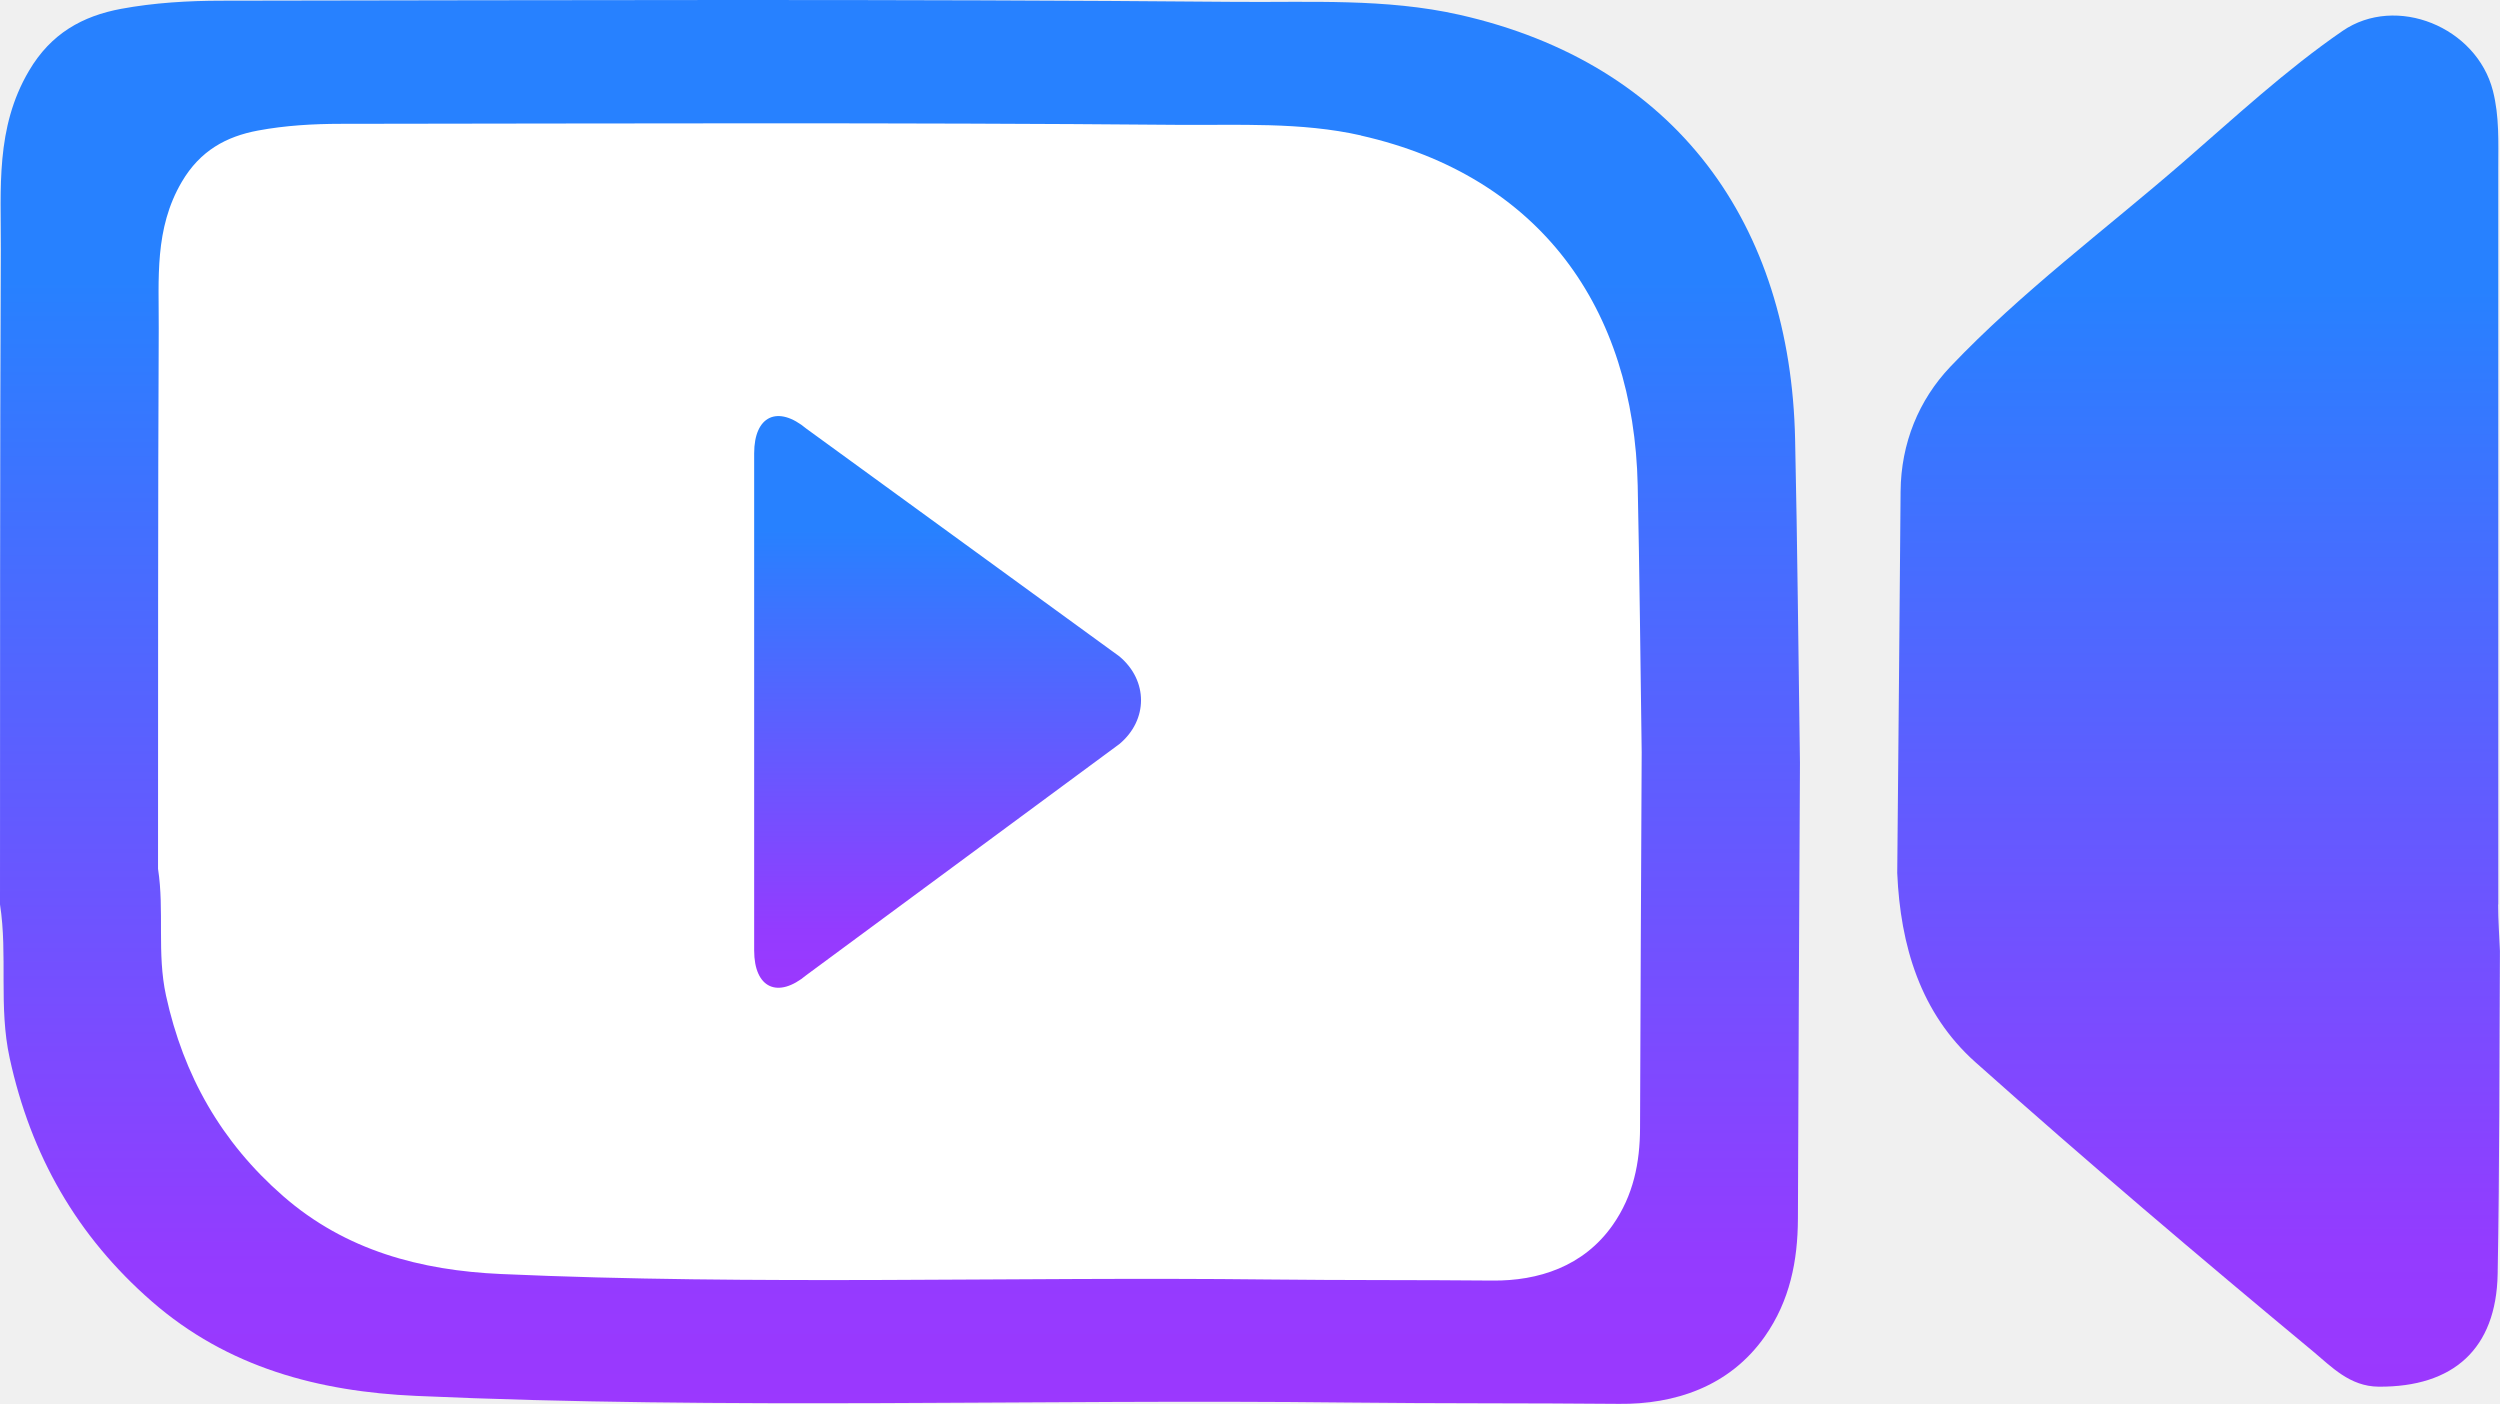
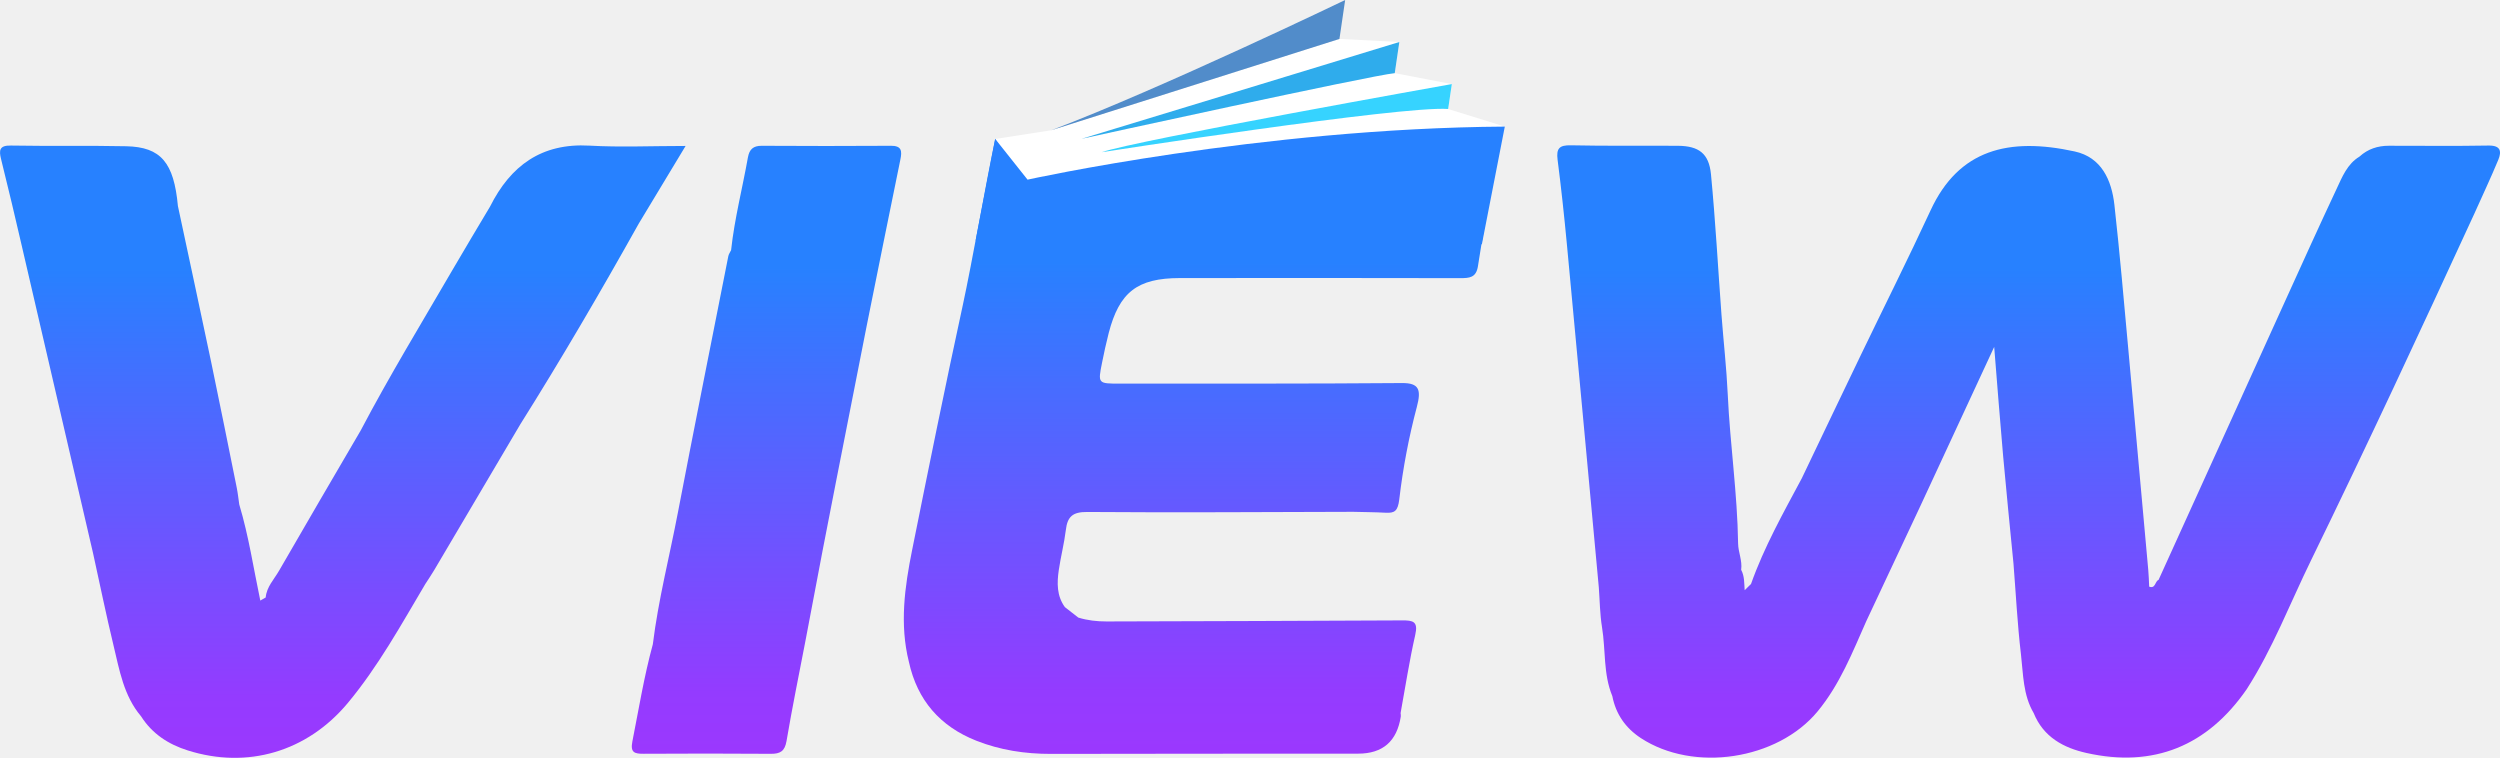
- <svg xmlns="http://www.w3.org/2000/svg" xmlns:xlink="http://www.w3.org/1999/xlink" id="_圖層_2" data-name="圖層 2" viewBox="0 0 320.19 179.8">
+ <svg xmlns="http://www.w3.org/2000/svg" xmlns:xlink="http://www.w3.org/1999/xlink" id="_圖層_2" data-name="圖層 2" viewBox="0 0 611.99 185.51">
  <defs>
    <style>
      .cls-1 {
+         fill: #2781ff;
+       }
+ 
+       .cls-2 {
        fill: url(#_未命名漸層_703-3);
      }

-       .cls-2 {
+       .cls-3 {
+         fill: #36d3ff;
+       }
+ 
+       .cls-4 {
        fill: #fff;
      }

-       .cls-3 {
+       .cls-5 {
+         fill: #2facec;
+       }
+ 
+       .cls-6 {
+         fill: #518cca;
+       }
+ 
+       .cls-7 {
+         fill: url(#_未命名漸層_703-4);
+       }
+ 
+       .cls-8 {
        fill: url(#_未命名漸層_703-2);
      }

-       .cls-4 {
+       .cls-9 {
        fill: url(#_未命名漸層_703);
      }
    </style>
-     <linearGradient id="_未命名漸層_703" data-name="未命名漸層 703" x1="115.26" y1="179.8" x2="115.26" y2="0" gradientUnits="userSpaceOnUse">
+     <linearGradient id="_未命名漸層_703" data-name="未命名漸層 703" x1="83.91" y1="185.51" x2="83.91" y2="35.59" gradientUnits="userSpaceOnUse">
      <stop offset="0" stop-color="#9b38fe" />
      <stop offset=".1" stop-color="#943bff" />
      <stop offset=".8" stop-color="#2781ff" />
      <stop offset="1" stop-color="#2781ff" />
    </linearGradient>
-     <linearGradient id="_未命名漸層_703-2" data-name="未命名漸層 703" x1="281.59" y1="177.6" x2="281.59" y2="1.99" xlink:href="#_未命名漸層_703" />
-     <linearGradient id="_未命名漸層_703-3" data-name="未命名漸層 703" x1="121.36" y1="126.52" x2="121.36" y2="53.29" xlink:href="#_未命名漸層_703" />
+     <linearGradient id="_未命名漸層_703-2" data-name="未命名漸層 703" x1="187.63" y1="184.54" x2="187.63" y2="35.69" xlink:href="#_未命名漸層_703" />
+     <linearGradient id="_未命名漸層_703-3" data-name="未命名漸層 703" x1="293.86" y1="184.56" x2="293.86" y2="34.02" xlink:href="#_未命名漸層_703" />
+     <linearGradient id="_未命名漸層_703-4" data-name="未命名漸層 703" x1="496.6" y1="185.47" x2="496.6" y2="35.56" xlink:href="#_未命名漸層_703" />
  </defs>
  <g id="_圖層_1-2" data-name="圖層 1">
    <g>
-       <path class="cls-4" d="M186.91,1.89c-9.4-2.12-19.12-1.57-28.65-1.65C114.98-.14,71.69.03,28.41.09c-4.3,0-8.67.26-12.89,1.04-4.93.92-8.99,3.13-11.82,7.96C-.6,16.39.14,24.18.11,31.93c-.13,27.96-.09,55.93-.11,83.9,1.01,6.51-.2,13.1,1.24,19.69,2.71,12.46,8.61,22.79,18.19,31.15,9.72,8.49,21.41,11.56,33.84,12.11,39.74,1.78,79.51.4,119.26.85,11.62.13,23.24.06,34.85.17,7.04.07,14.11-2.15,18.67-8.66,3.18-4.55,4.2-9.63,4.22-15.07.06-19.46.17-38.92.26-58.38-.2-13.81-.32-27.62-.62-41.43-.58-27.5-15.14-48.08-43-54.37Z" />
-       <path class="cls-3" d="M319.97,115.85c0-31.43.01-62.87,0-94.3,0-3.32.15-6.65-.69-9.93-2.09-8.16-12.38-12.38-19.27-7.65-7.29,5.02-13.78,11.06-20.46,16.85-9.98,8.65-20.64,16.56-29.75,26.14-4.05,4.26-6.33,9.81-6.38,15.98-.13,16.29-.28,32.58-.43,48.87.4,9.29,2.97,17.95,10.01,24.23,14.17,12.64,28.66,24.93,43.27,37.06,2.31,1.92,4.67,4.47,8.37,4.5,9.57.07,15.07-4.83,15.25-14.43.25-13.78.21-27.57.29-41.36-.08-1.99-.23-3.98-.23-5.97Z" />
+       <path class="cls-9" d="M167.82,35.73c-8.39,0-15.98.35-23.53-.08-11.75-.67-19.32,4.92-24.34,14.94h0s0,0,0,0c-3.08,5.18-6.19,10.34-9.22,15.55-7.58,13.03-15.43,25.92-22.45,39.27-6.67,11.43-13.38,22.85-19.98,34.32-1.21,2.1-3.03,3.93-3.26,6.53,0,0,0,0,0,0-.44.25-.88.51-1.32.76-1.65-7.86-2.84-15.82-5.15-23.53,0,0,0,0,0,0-.2-1.36-.34-2.72-.61-4.07-2.07-10.24-4.11-20.49-6.25-30.71-2.68-12.77-5.44-25.53-8.16-38.29-.98-10.61-4.14-14.43-12.64-14.62-9.42-.2-18.84,0-28.26-.17-2.83-.06-2.91,1.19-2.4,3.27.9,3.61,1.76,7.24,2.64,10.85,0,0,0,0,0,0h0c.76,3.22,1.52,6.44,2.26,9.65,5.88,25.36,11.76,50.71,17.64,76.07,1.65,7.48,3.18,15,4.98,22.45,1.47,6.09,2.5,12.4,6.76,17.43h0c2.72,4.28,6.69,6.86,11.43,8.35,14.54,4.59,29.19.39,39.2-11.63,7.43-8.94,13.04-19.13,18.95-29.1,0,0,0,0,0,0,.73-1.13,1.49-2.24,2.17-3.39,7.04-11.9,14.07-23.82,21.1-35.73h0c10.12-16.11,19.71-32.53,29-49.14,3.72-6.17,7.44-12.34,11.45-18.98Z" />
+       <path class="cls-8" d="M218.02,35.69c-10.52.08-21.05.05-31.58,0-2.01,0-2.99.82-3.35,2.83-1.35,7.58-3.29,15.05-4.12,22.72-.23.49-.58.96-.68,1.47-4.14,20.95-8.34,41.88-12.36,62.85-2.05,10.72-4.78,21.31-6.12,32.16-2.14,7.83-3.44,15.85-5.01,23.8-.54,2.73.55,3.01,2.75,3,10.38-.06,20.75-.07,31.13.01,2.31.02,3.43-.62,3.86-3.13,1.38-8.15,3.04-16.25,4.6-24.36,1.42-7.48,2.84-14.95,4.26-22.43,1.11-5.68,2.21-11.36,3.32-17.04,2.48-12.63,4.97-25.26,7.46-37.9,2.73-13.53,5.44-27.06,8.22-40.57.44-2.14.37-3.44-2.38-3.42Z" />
+       <path class="cls-2" d="M358.26,35.77c-26.45.37-52.92-.97-79.36.81,0,0,0,0,0,0,0,0-20.37,1.05-20.37,1.05l-14.91-3.62c-2.38,11.37-5.59,29.88-7.94,40.73-4.33,19.94-8.38,39.93-12.4,59.93-1.82,9.05-3.09,18.18-.78,27.38,2.05,9.37,7.64,15.77,16.49,19.27,5.84,2.31,11.95,3.24,18.25,3.23,25.08-.06,50.15-.04,75.23-.06q9.04,0,10.44-9.1c.04-.27-.03-.55-.05-.83,1.17-6.38,2.14-12.79,3.58-19.11.76-3.33-.49-3.6-3.27-3.58-24.09.15-48.19.17-72.28.26-2.37,0-4.67-.25-6.93-.95,0,0,0,0,0,0,0,0,0,0,0,0-1.09-.85-2.18-1.71-3.28-2.56-2.02-2.78-1.95-5.94-1.49-9.09.48-3.27,1.32-6.49,1.72-9.77.39-3.29,1.65-4.46,5.26-4.43,21.69.17,43.39.01,65.09-.04,2.63.07,5.26.08,7.89.22,2.2.12,3.04-.32,3.39-3.3.9-7.63,2.33-15.18,4.3-22.61,1.11-4.18.57-5.86-3.63-5.83-23.01.19-46.03.12-69.04.14-5.4,0-5.42,0-4.4-5.09.49-2.44,1.01-4.87,1.63-7.27,2.6-10.03,6.99-13.46,17.39-13.48,22.87-.03,45.75-.03,68.62.02,2.28,0,3.96-.08,4.39-2.96,1.03-6.82,2.32-13.6,3.5-20.4,2.13-8.96,2.12-9.1-7.04-8.97Z" />
+       <path class="cls-7" d="M609.13,35.63c-8.12.15-16.24.04-24.36.05-2.7,0-5.14.79-7.16,2.64h0s0,0,0,0c-3.04,1.84-4.26,5.02-5.65,7.98-4.22,8.99-8.32,18.03-12.42,27.07-10.39,22.86-20.75,45.72-31.13,68.58h0s0,0,0,0c-.91.35-.72,2.24-2.3,1.66-.07-1.38-.1-2.77-.23-4.15-1.61-17.92-3.22-35.84-4.86-53.75-1.09-11.85-2.1-23.72-3.42-35.54-.68-6.1-3.17-11.67-9.74-13.1-16.16-3.52-28.36-.48-35.25,14.4-5.51,11.9-11.39,23.62-17.08,35.43-4.85,10.06-9.65,20.14-14.47,30.21-4.51,8.44-9.21,16.78-12.42,25.85h0s0,0,0,0c-.52.51-1.03,1.01-1.55,1.52-.13-1.69-.02-3.42-.86-4.99,0,0,0,0,0,0,.32-2.23-.73-4.34-.75-6.46-.17-12.19-1.97-24.25-2.53-36.4-.3-6.55-1.05-13.07-1.54-19.61-.85-11.45-1.47-22.92-2.57-34.35-.49-5.13-3.01-6.94-8.09-6.98-8.74-.06-17.47.07-26.21-.12-2.81-.06-3.6.75-3.25,3.52.88,6.86,1.62,13.74,2.27,20.63,2.64,28.01,5.22,56.03,7.82,84.05,0,0,0,0,0,0,.25,3.27.26,6.57.79,9.79.92,5.6.28,11.44,2.52,16.84h0s0,0,0,0c.86,4.42,3.24,7.82,6.97,10.27,12.92,8.48,33.46,5.36,43.28-6.52,5.43-6.57,8.51-14.39,11.9-22.05,0,0,0,0,0,0t0,0c4.43-9.43,8.86-18.87,13.29-28.3h0c5.92-12.75,11.83-25.5,18.04-38.88.77,9.44,1.42,18.09,2.19,26.73.78,8.77,1.68,17.52,2.53,26.29.59,7.41.96,14.85,1.83,22.23.57,4.86.49,9.94,3.12,14.39h0c2.37,5.86,7.3,8.52,12.99,9.78,16.37,3.64,29.52-1.7,39.15-15.62,6.4-9.96,10.6-21.03,15.78-31.61,13.71-28.1,26.9-56.45,39.97-84.85,1.95-4.36,3.99-8.68,5.82-13.09.89-2.13.62-3.6-2.42-3.54Z" />
+       <g>
+         <polygon class="cls-4" points="243.63 34.02 257.34 31.89 327.89 9.53 342.55 10.29 341.43 17.91 355.39 20.59 354.5 26.69 368.37 30.99 253.62 50.92 243.63 34.02" />
+         <path class="cls-1" d="M243.63,34.02l7.91,9.96s56.96-12.58,116.83-12.99h0l-5.61,28.79-123.93-.9,4.79-24.87Z" />
+         <path class="cls-6" d="M257.34,31.89l70.55-22.36,1.4-9.53s-45.03,21.69-71.95,31.89Z" />
+         <path class="cls-5" d="M264.83,33.97s70.78-15.53,76.6-16.06l1.12-7.63s-65.27,19.94-77.72,23.68Z" />
+         <path class="cls-3" d="M269.68,37.26s73.46-11.42,84.82-10.58l.9-6.1s-77.5,13.8-85.72,16.68Z" />
+       </g>
    </g>
-     <path class="cls-2" d="M174.33,17.35c-7.75-1.75-15.76-1.29-23.61-1.36-35.68-.31-71.37-.17-107.05-.13-3.55,0-7.15.21-10.63.86-4.07.76-7.41,2.58-9.75,6.56-3.54,6.02-2.93,12.44-2.96,18.83-.11,23.05-.07,46.11-.09,69.16.83,5.37-.16,10.8,1.02,16.23,2.24,10.27,7.09,18.78,14.99,25.68,8.01,7,17.65,9.53,27.89,9.99,32.76,1.47,65.54.33,98.31.7,9.58.11,19.16.05,28.73.14,5.8.05,11.64-1.77,15.39-7.14,2.62-3.75,3.47-7.94,3.48-12.42.05-16.04.14-32.08.21-48.12-.16-11.39-.27-22.77-.51-34.15-.48-22.67-12.48-39.64-35.45-44.82Z" />
-     <path class="cls-1" d="M96.59,58.06c0-4.81,3.02-6.22,6.71-3.14l40.07,29.15c3.69,3.09,3.69,8.14,0,11.22l-40.07,29.58c-3.69,3.09-6.71,1.68-6.71-3.14v-63.68Z" />
  </g>
</svg>
